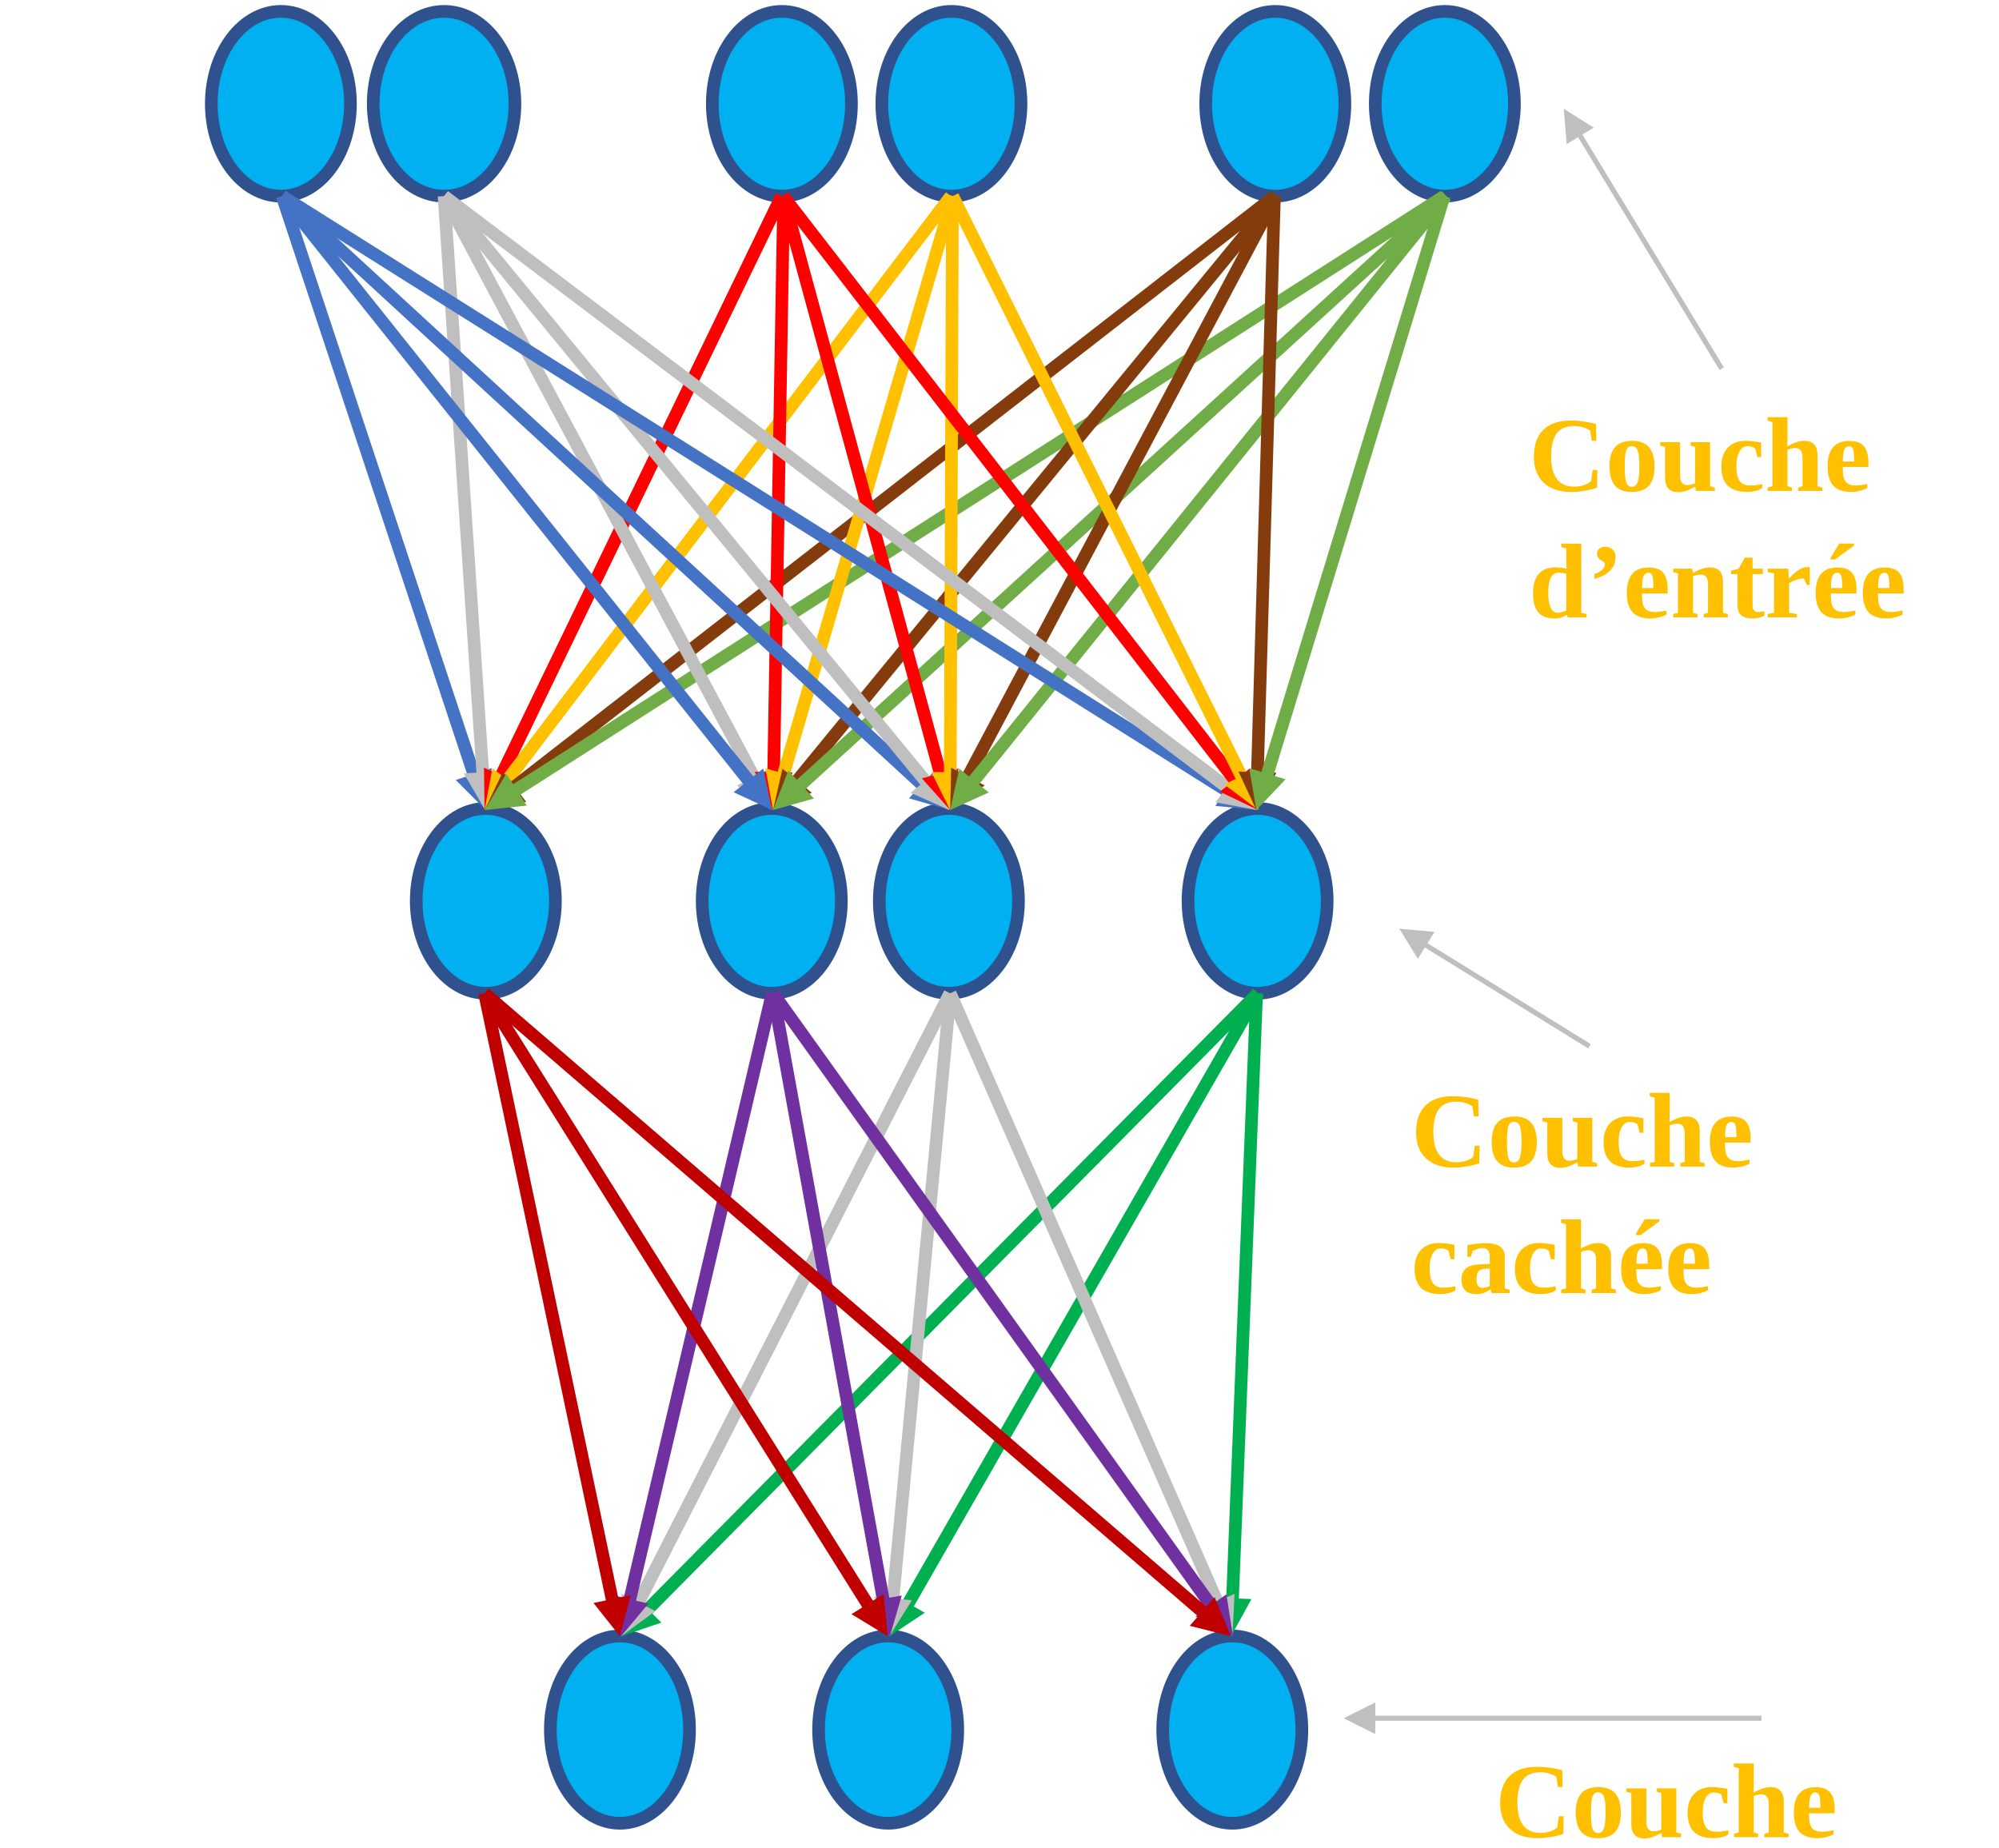
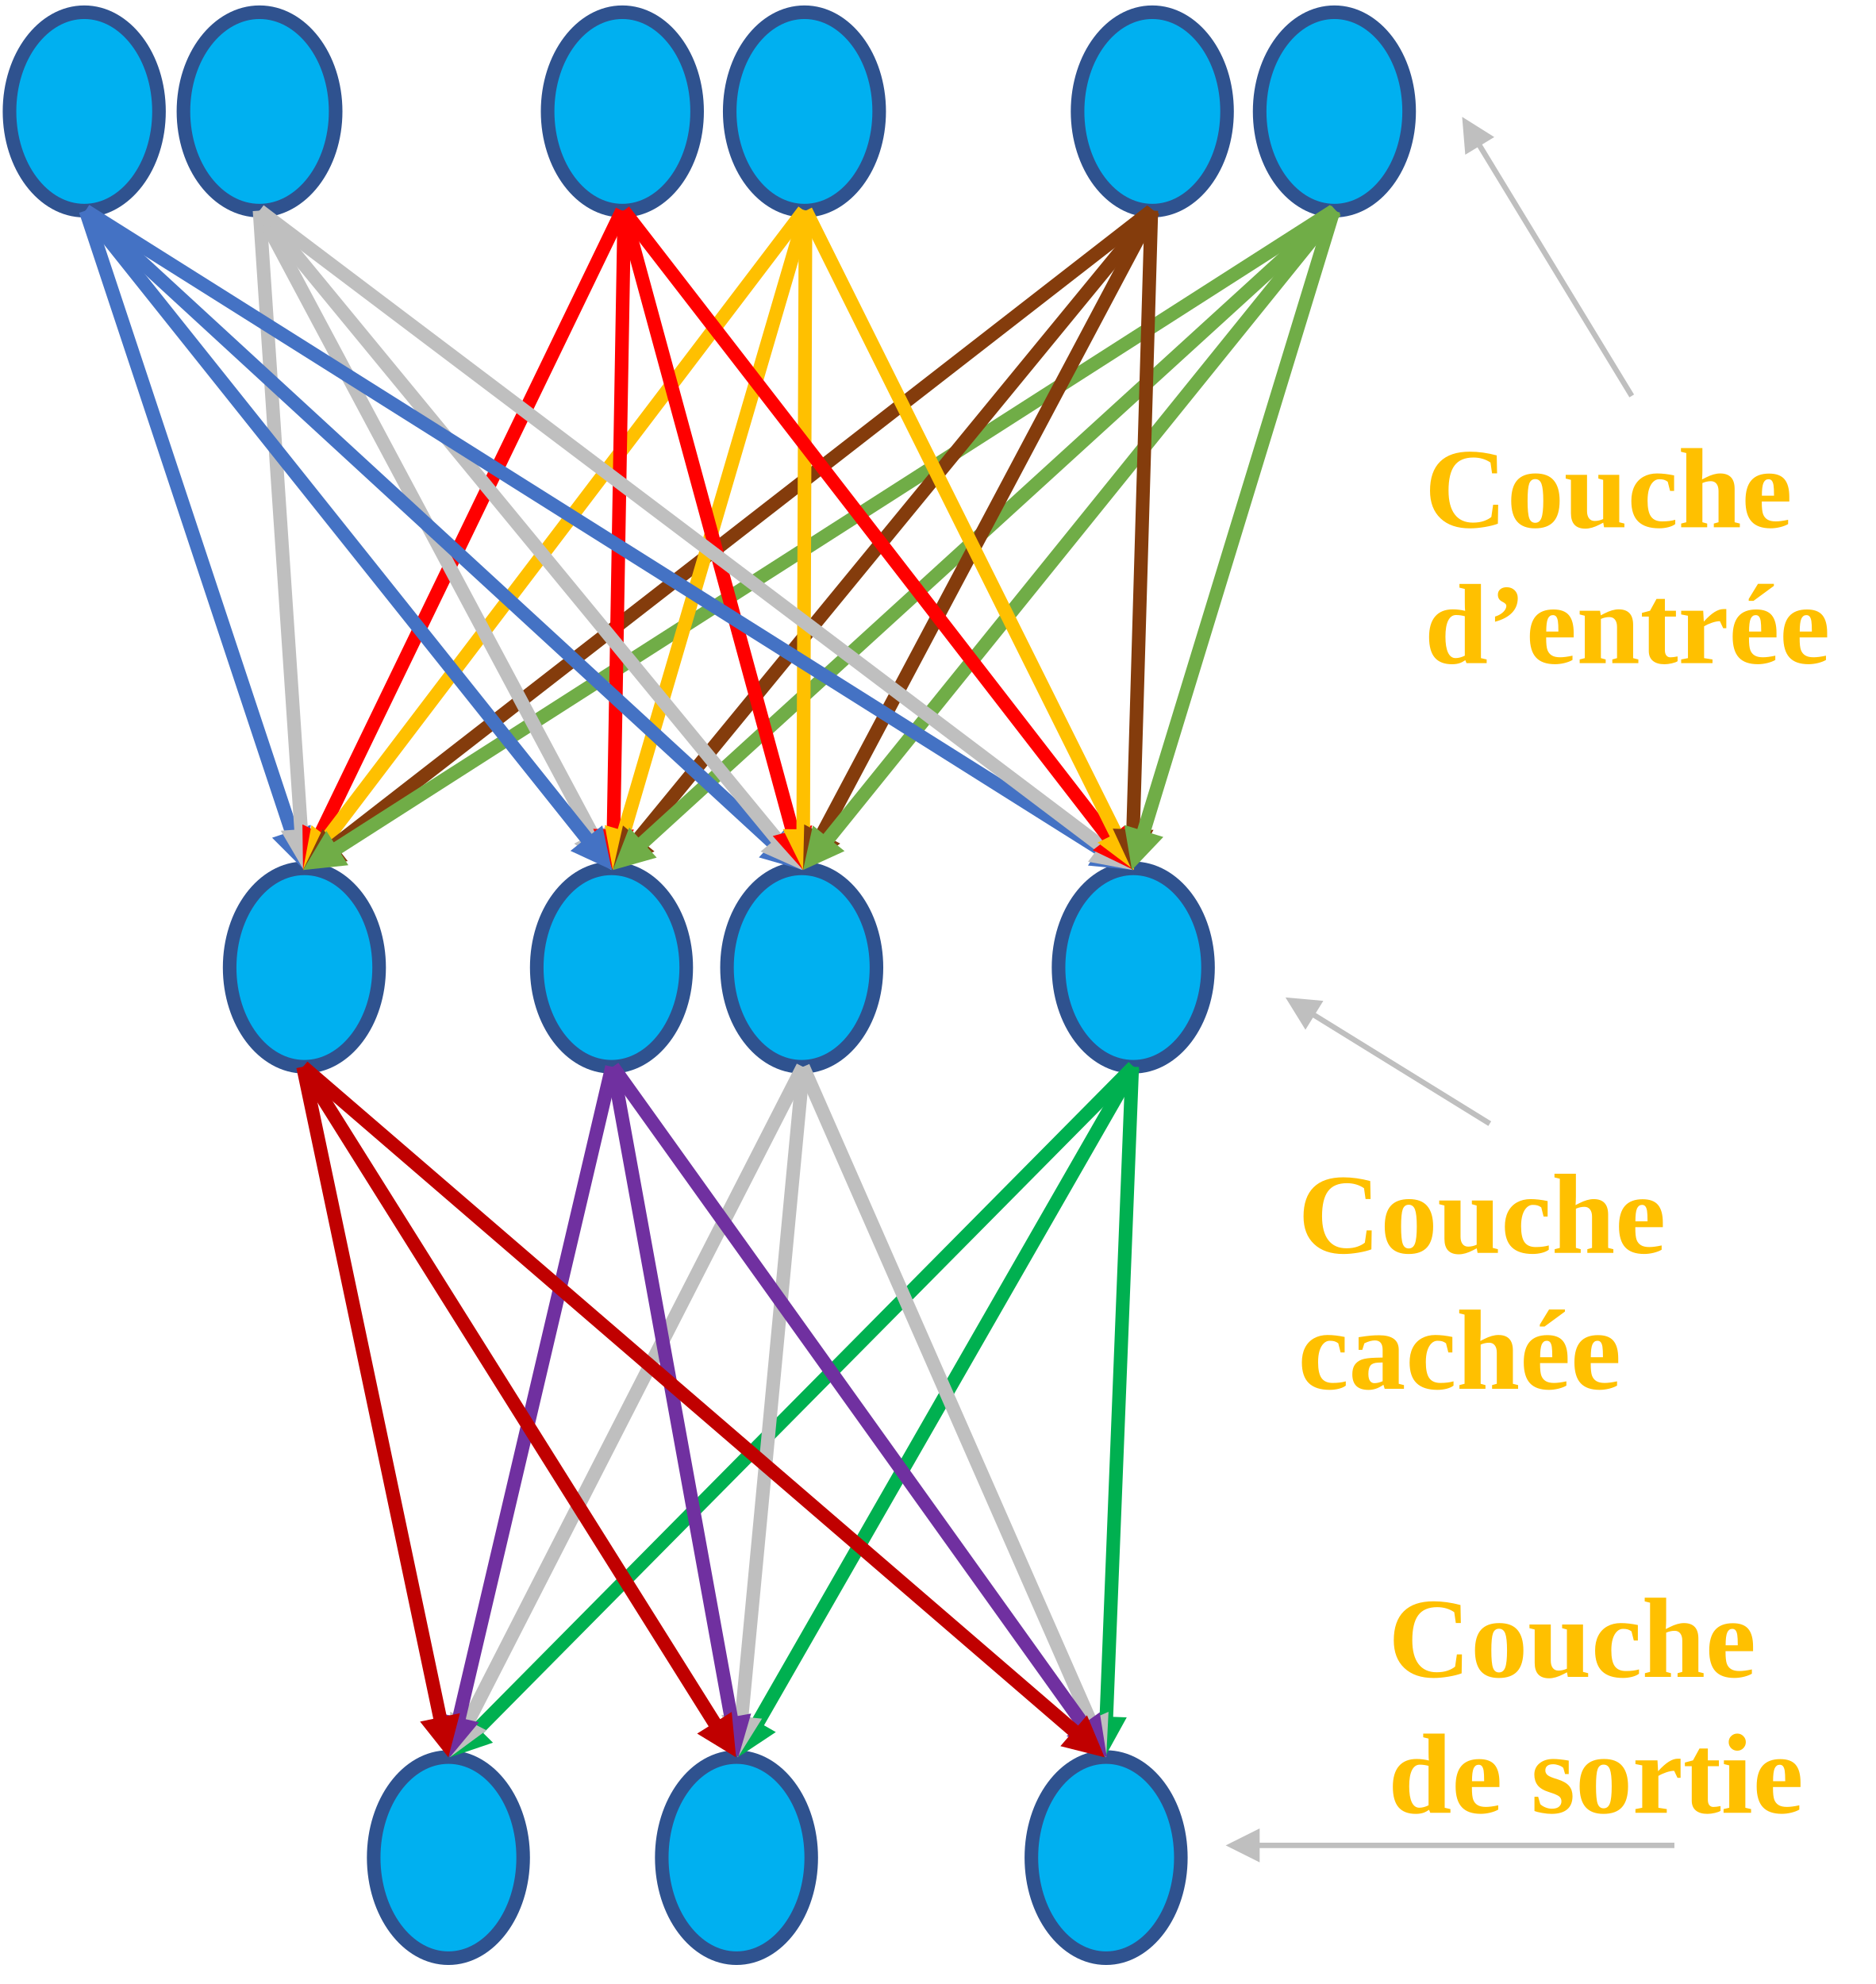
- <svg xmlns="http://www.w3.org/2000/svg" width="410" height="430" overflow="hidden" viewBox="-80 0 790 730" style="backgrou nd:darkred;width:0%">
+ <svg xmlns="http://www.w3.org/2000/svg" width="420" height="400" overflow="hidden" viewBox="0 0 690 730" style="backgrou nd:darkred;width:0%">
  <defs>
    <clipPath id="clip0">
      <path d="M211 147 909 147 909 960 211 960Z" fill-rule="evenodd" clip-rule="evenodd" />
    </clipPath>
  </defs>
  <g clip-path="url(#clip0)" transform="translate(-211 -147)">
    <path d="M214.5 188C214.5 167.842 226.812 151.5 242 151.5 257.188 151.5 269.5 167.842 269.5 188 269.5 208.158 257.188 224.5 242 224.5 226.812 224.5 214.5 208.158 214.5 188Z" stroke="#2F528F" stroke-width="5" stroke-miterlimit="8" fill="#00B0F0" fill-rule="evenodd" />
    <path d="M278.5 188C278.5 167.842 291.036 151.5 306.5 151.5 321.964 151.5 334.5 167.842 334.5 188 334.5 208.158 321.964 224.5 306.5 224.5 291.036 224.5 278.5 208.158 278.5 188Z" stroke="#2F528F" stroke-width="5" stroke-miterlimit="8" fill="#00B0F0" fill-rule="evenodd" />
    <path d="M412.5 188C412.5 167.842 424.812 151.5 440 151.5 455.188 151.5 467.5 167.842 467.5 188 467.5 208.158 455.188 224.5 440 224.5 424.812 224.5 412.5 208.158 412.5 188Z" stroke="#2F528F" stroke-width="5" stroke-miterlimit="8" fill="#00B0F0" fill-rule="evenodd" />
    <path d="M479.5 188C479.5 167.842 491.812 151.5 507 151.5 522.188 151.5 534.5 167.842 534.5 188 534.5 208.158 522.188 224.5 507 224.5 491.812 224.5 479.5 208.158 479.5 188Z" stroke="#2F528F" stroke-width="5" stroke-miterlimit="8" fill="#00B0F0" fill-rule="evenodd" />
    <path d="M607.5 188C607.5 167.842 619.812 151.5 635 151.5 650.188 151.5 662.5 167.842 662.5 188 662.5 208.158 650.188 224.5 635 224.5 619.812 224.5 607.5 208.158 607.5 188Z" stroke="#2F528F" stroke-width="5" stroke-miterlimit="8" fill="#00B0F0" fill-rule="evenodd" />
    <path d="M674.5 188C674.5 167.842 686.812 151.5 702 151.5 717.188 151.5 729.5 167.842 729.5 188 729.5 208.158 717.188 224.5 702 224.5 686.812 224.5 674.5 208.158 674.5 188Z" stroke="#2F528F" stroke-width="5" stroke-miterlimit="8" fill="#00B0F0" fill-rule="evenodd" />
    <path d="M295.5 503C295.5 482.842 307.812 466.5 323 466.5 338.188 466.5 350.5 482.842 350.5 503 350.5 523.158 338.188 539.5 323 539.5 307.812 539.5 295.5 523.158 295.5 503Z" stroke="#2F528F" stroke-width="5" stroke-miterlimit="8" fill="#00B0F0" fill-rule="evenodd" />
    <path d="M408.5 503C408.5 482.842 420.812 466.5 436 466.5 451.188 466.5 463.5 482.842 463.5 503 463.5 523.158 451.188 539.5 436 539.5 420.812 539.5 408.5 523.158 408.5 503Z" stroke="#2F528F" stroke-width="5" stroke-miterlimit="8" fill="#00B0F0" fill-rule="evenodd" />
    <path d="M478.5 503C478.5 482.842 490.812 466.5 506 466.5 521.188 466.5 533.5 482.842 533.5 503 533.5 523.158 521.188 539.5 506 539.5 490.812 539.5 478.5 523.158 478.5 503Z" stroke="#2F528F" stroke-width="5" stroke-miterlimit="8" fill="#00B0F0" fill-rule="evenodd" />
    <path d="M600.5 503C600.5 482.842 612.812 466.5 628 466.5 643.188 466.5 655.5 482.842 655.5 503 655.5 523.158 643.188 539.5 628 539.5 612.812 539.5 600.5 523.158 600.5 503Z" stroke="#2F528F" stroke-width="5" stroke-miterlimit="8" fill="#00B0F0" fill-rule="evenodd" />
    <path d="M348.5 830.5C348.5 810.065 360.812 793.5 376 793.5 391.188 793.5 403.5 810.065 403.5 830.5 403.5 850.935 391.188 867.5 376 867.5 360.812 867.5 348.5 850.935 348.5 830.5Z" stroke="#2F528F" stroke-width="5" stroke-miterlimit="8" fill="#00B0F0" fill-rule="evenodd" />
    <path d="M454.5 830.5C454.5 810.065 466.812 793.5 482 793.5 497.188 793.5 509.5 810.065 509.5 830.5 509.5 850.935 497.188 867.5 482 867.5 466.812 867.5 454.5 850.935 454.5 830.5Z" stroke="#2F528F" stroke-width="5" stroke-miterlimit="8" fill="#00B0F0" fill-rule="evenodd" />
    <path d="M590.5 830.5C590.5 810.065 602.812 793.5 618 793.5 633.188 793.5 645.5 810.065 645.5 830.5 645.5 850.935 633.188 867.5 618 867.5 602.812 867.5 590.5 850.935 590.5 830.5Z" stroke="#2F528F" stroke-width="5" stroke-miterlimit="8" fill="#00B0F0" fill-rule="evenodd" />
    <path d="M244.873 223.713 321.394 454.46 316.648 456.033 240.127 225.287ZM325.353 450.513 322.956 467.111 311.115 455.234Z" fill="#4472C4" />
    <path d="M308.994 224.333 324.441 454.472 319.452 454.807 304.006 224.667ZM329.262 451.643 322.784 467.111 314.296 452.647Z" fill="#BFBFBF" />
    <path d="M2.25-1.089 114.18 230.27 109.68 232.448-2.25 1.089ZM117.593 225.842 117.374 242.611 104.09 232.375Z" fill="#FF0000" transform="matrix(-1 -8.74228e-08 -8.74228e-08 1 439.874 224.5)" />
    <path d="M1.991-1.512 178.719 231.144 174.737 234.169-1.991 1.512ZM181.188 226.129 184.289 242.611 169.243 235.203Z" fill="#FFC000" transform="matrix(-1 -8.74228e-08 -8.74228e-08 1 506.789 224.5)" />
    <path d="M1.534-1.974 303.867 232.967 300.799 236.915-1.534 1.974ZM304.961 227.485 312.203 242.611 295.757 239.329Z" fill="#843C0C" transform="matrix(-1 -8.74228e-08 -8.74228e-08 1 634.703 224.5)" />
    <path d="M1.347-2.106 370.077 233.77 367.383 237.982-1.347 2.106ZM370.665 228.21 379.259 242.611 362.582 240.846Z" fill="#70AD47" transform="matrix(-1 -8.74228e-08 -8.74228e-08 1 701.759 224.5)" />
    <path d="M308.706 223.323 432.267 454.906 427.856 457.26 304.294 225.677ZM435.502 450.347 435.946 467.111 422.268 457.408Z" fill="#BFBFBF" />
    <path d="M2.5-0.043 6.494 230.07 1.495 230.156-2.5 0.043ZM11.45 227.483 4.212 242.611-3.547 227.744Z" fill="#FF0000" transform="matrix(-1 -8.74228e-08 -8.74228e-08 1 440.712 224.5)" />
    <path d="M2.399-0.703 70.01 229.912 65.212 231.319-2.399 0.703ZM74.104 226.106 71.127 242.611 59.71 230.326Z" fill="#FFC000" transform="matrix(-1 -8.74228e-08 -8.74228e-08 1 507.627 224.5)" />
    <path d="M1.933-1.586 193.046 231.362 189.18 234.533-1.933 1.586ZM195.325 226.258 199.041 242.611 183.729 235.772Z" fill="#843C0C" transform="matrix(-1 -8.74228e-08 -8.74228e-08 1 635.541 224.5)" />
    <path d="M1.684-1.847 258.545 232.342 255.176 236.037-1.684 1.847ZM260.066 226.963 266.097 242.611 249.96 238.047Z" fill="#70AD47" transform="matrix(-1 -8.74228e-08 -8.74228e-08 1 702.597 224.5)" />
    <path d="M244.454 222.941 430.274 455.781 426.366 458.9 240.546 226.059ZM432.623 450.709 436.118 467.111 420.899 460.065Z" fill="#4472C4" />
    <path d="M244.192 222.66 498.842 456.811 495.458 460.491 240.808 226.34ZM500.385 451.438 506.351 467.111 490.233 462.479Z" fill="#4472C4" />
    <path d="M308.43 222.911 500.166 455.871 496.305 459.049 304.57 226.089ZM502.438 450.764 506.179 467.111 490.856 460.296Z" fill="#BFBFBF" />
    <path d="M442.912 223.844 505.651 454.393 500.827 455.706 438.088 225.156ZM509.819 450.668 506.521 467.111 495.346 454.607Z" fill="#FF0000" />
    <path d="M2.5-0.009 3.348 230.101-1.652 230.12-2.5 0.009ZM8.338 227.583 0.894 242.611-6.662 227.638Z" fill="#FFC000" transform="matrix(-1 -8.74228e-08 -8.74228e-08 1 507.394 224.5)" />
    <path d="M2.208-1.172 125.154 230.398 120.738 232.743-2.208 1.172ZM128.398 225.846 128.808 242.611 115.15 232.88Z" fill="#843C0C" transform="matrix(-1 -8.74228e-08 -8.74228e-08 1 635.308 224.5)" />
    <path d="M1.945-1.57 189.957 231.315 186.067 234.456-1.945 1.57ZM192.277 226.229 195.864 242.611 180.606 235.651Z" fill="#70AD47" transform="matrix(-1 -8.74228e-08 -8.74228e-08 1 702.364 224.5)" />
    <path d="M243.832 222.384 618.761 458.337 616.098 462.569 241.168 226.616ZM619.308 452.774 628.009 467.111 611.319 465.469Z" fill="#4472C4" />
    <path d="M308.006 222.505 619.367 457.584 616.355 461.575 304.994 226.495ZM620.385 452.087 627.837 467.111 611.346 464.059Z" fill="#BFBFBF" />
    <path d="M442.477 222.97 622.508 455.695 618.553 458.754 438.523 226.03ZM624.933 450.658 628.179 467.111 613.069 459.836Z" fill="#FF0000" />
    <path d="M509.738 223.386 624.932 454.806 620.456 457.034 505.262 225.614ZM628.294 450.34 628.264 467.111 614.866 457.024Z" fill="#FFC000" />
    <path d="M2.499-0.074 9.281 230.043 4.283 230.19-2.499 0.074ZM14.205 227.397 7.15 242.611-0.789 227.839Z" fill="#843C0C" transform="matrix(-1 -8.74228e-08 -8.74228e-08 1 634.65 224.5)" />
    <path d="M2.391-0.731 72.941 229.927 68.159 231.389-2.391 0.731ZM76.991 226.074 74.206 242.611 62.647 230.461Z" fill="#70AD47" transform="matrix(-1 -8.74228e-08 -8.74228e-08 1 701.706 224.5)" />
    <path d="M1.777-1.759 244.552 243.447 240.999 246.965-1.777 1.759ZM246.347 238.153 251.571 254.089 235.687 248.706Z" fill="#00B050" transform="matrix(-1 -8.74228e-08 -8.74228e-08 1 628.071 539.5)" />
    <path d="M2.169-1.244 141.665 242.001 137.328 244.489-2.169 1.244ZM144.759 237.346 145.715 254.089 131.747 244.808Z" fill="#00B050" transform="matrix(-1 -8.74228e-08 -8.74228e-08 1 628.215 539.5)" />
    <path d="M2.498-0.099 12.112 241.499 7.116 241.698-2.498 0.099ZM17.008 238.802 10.111 254.089 2.02 239.399Z" fill="#00B050" transform="matrix(-1 -8.74228e-08 -8.74228e-08 1 627.611 539.5)" />
    <path d="M508.789 538.495 615.311 781.138 610.733 783.148 504.211 540.505ZM618.885 776.839 618.047 793.589 605.15 782.869Z" fill="#BFBFBF" />
    <path d="M2.489-0.236 25.368 241.409 20.39 241.88-2.489 0.236ZM30.11 238.449 24.057 254.089 15.176 239.862Z" fill="#BFBFBF" transform="matrix(-1 -8.74228e-08 -8.74228e-08 1 506.557 539.5)" />
    <path d="M2.226-1.138 126.448 241.821 121.996 244.097-2.226 1.138ZM129.762 237.319 129.913 254.089 116.406 244.147Z" fill="#BFBFBF" transform="matrix(-1 -8.74228e-08 -8.74228e-08 1 506.413 539.5)" />
    <path d="M438.533 538.045 613.04 781.968 608.974 784.877 434.467 540.955ZM615.652 777.025 618.28 793.589 603.453 785.753Z" fill="#7030A0" />
    <path d="M438.96 539.053 482.901 780.843 477.981 781.737 434.04 539.947ZM487.373 777.489 482.676 793.589 472.615 780.172Z" fill="#7030A0" />
    <path d="M2.434-0.572 59.255 241.348 54.388 242.491-2.434 0.572ZM63.551 237.771 59.679 254.089 48.948 241.201Z" fill="#7030A0" transform="matrix(-1 -8.74228e-08 -8.74228e-08 1 436.179 539.5)" />
    <path d="M324.946 538.985 375.854 780.842 370.961 781.872 320.054 540.015ZM380.232 777.366 375.982 793.589 365.554 780.455Z" fill="#C00000" />
    <path d="M324.618 538.172 477.315 781.67 473.079 784.327 320.382 540.828ZM480.223 776.896 481.838 793.589 467.515 784.865Z" fill="#C00000" />
    <path d="M324.132 537.606 609.604 783.536 606.34 787.324 320.868 541.394ZM610.973 778.116 617.442 793.589 601.183 789.481Z" fill="#C00000" />
    <path d="M810.553 293.199 753.556 199.421 755.265 198.382 812.262 292.16ZM750.151 203.928 749 190 760.833 197.436Z" fill="#BFBFBF" />
    <path d="M758.633 561.294 692.336 520.326 693.387 518.625 759.685 559.592ZM691.348 525.888 684 514 697.919 515.254Z" fill="#BFBFBF" />
    <path d="M9.93543e-07-1 154.692-1 154.692 1-9.93543e-07 1ZM152.608-6.25 165.108 0 152.608 6.25Z" fill="#BFBFBF" transform="matrix(-1 -8.74228e-08 -8.74228e-08 1 827.108 826)" />
    <text fill="#FFC000" font-family="Times New Roman,Times New Roman_MSFontService,sans-serif" font-weight="700" font-size="42" transform="translate(735.14 341)">Couche <tspan x="0" y="50">d’entrée</tspan>
      <tspan x="-46.544" y="267">Couche </tspan>
      <tspan x="-46.544" y="317">cachée</tspan>
-       <tspan x="-13.336" y="532">Couche </tspan>
-       <tspan x="-13.336" y="582">de sortie</tspan>
+       <tspan x="-13.336" y="423">Couche </tspan>
+       <tspan x="-13.336" y="473">de sortie</tspan>
    </text>
  </g>
</svg>
